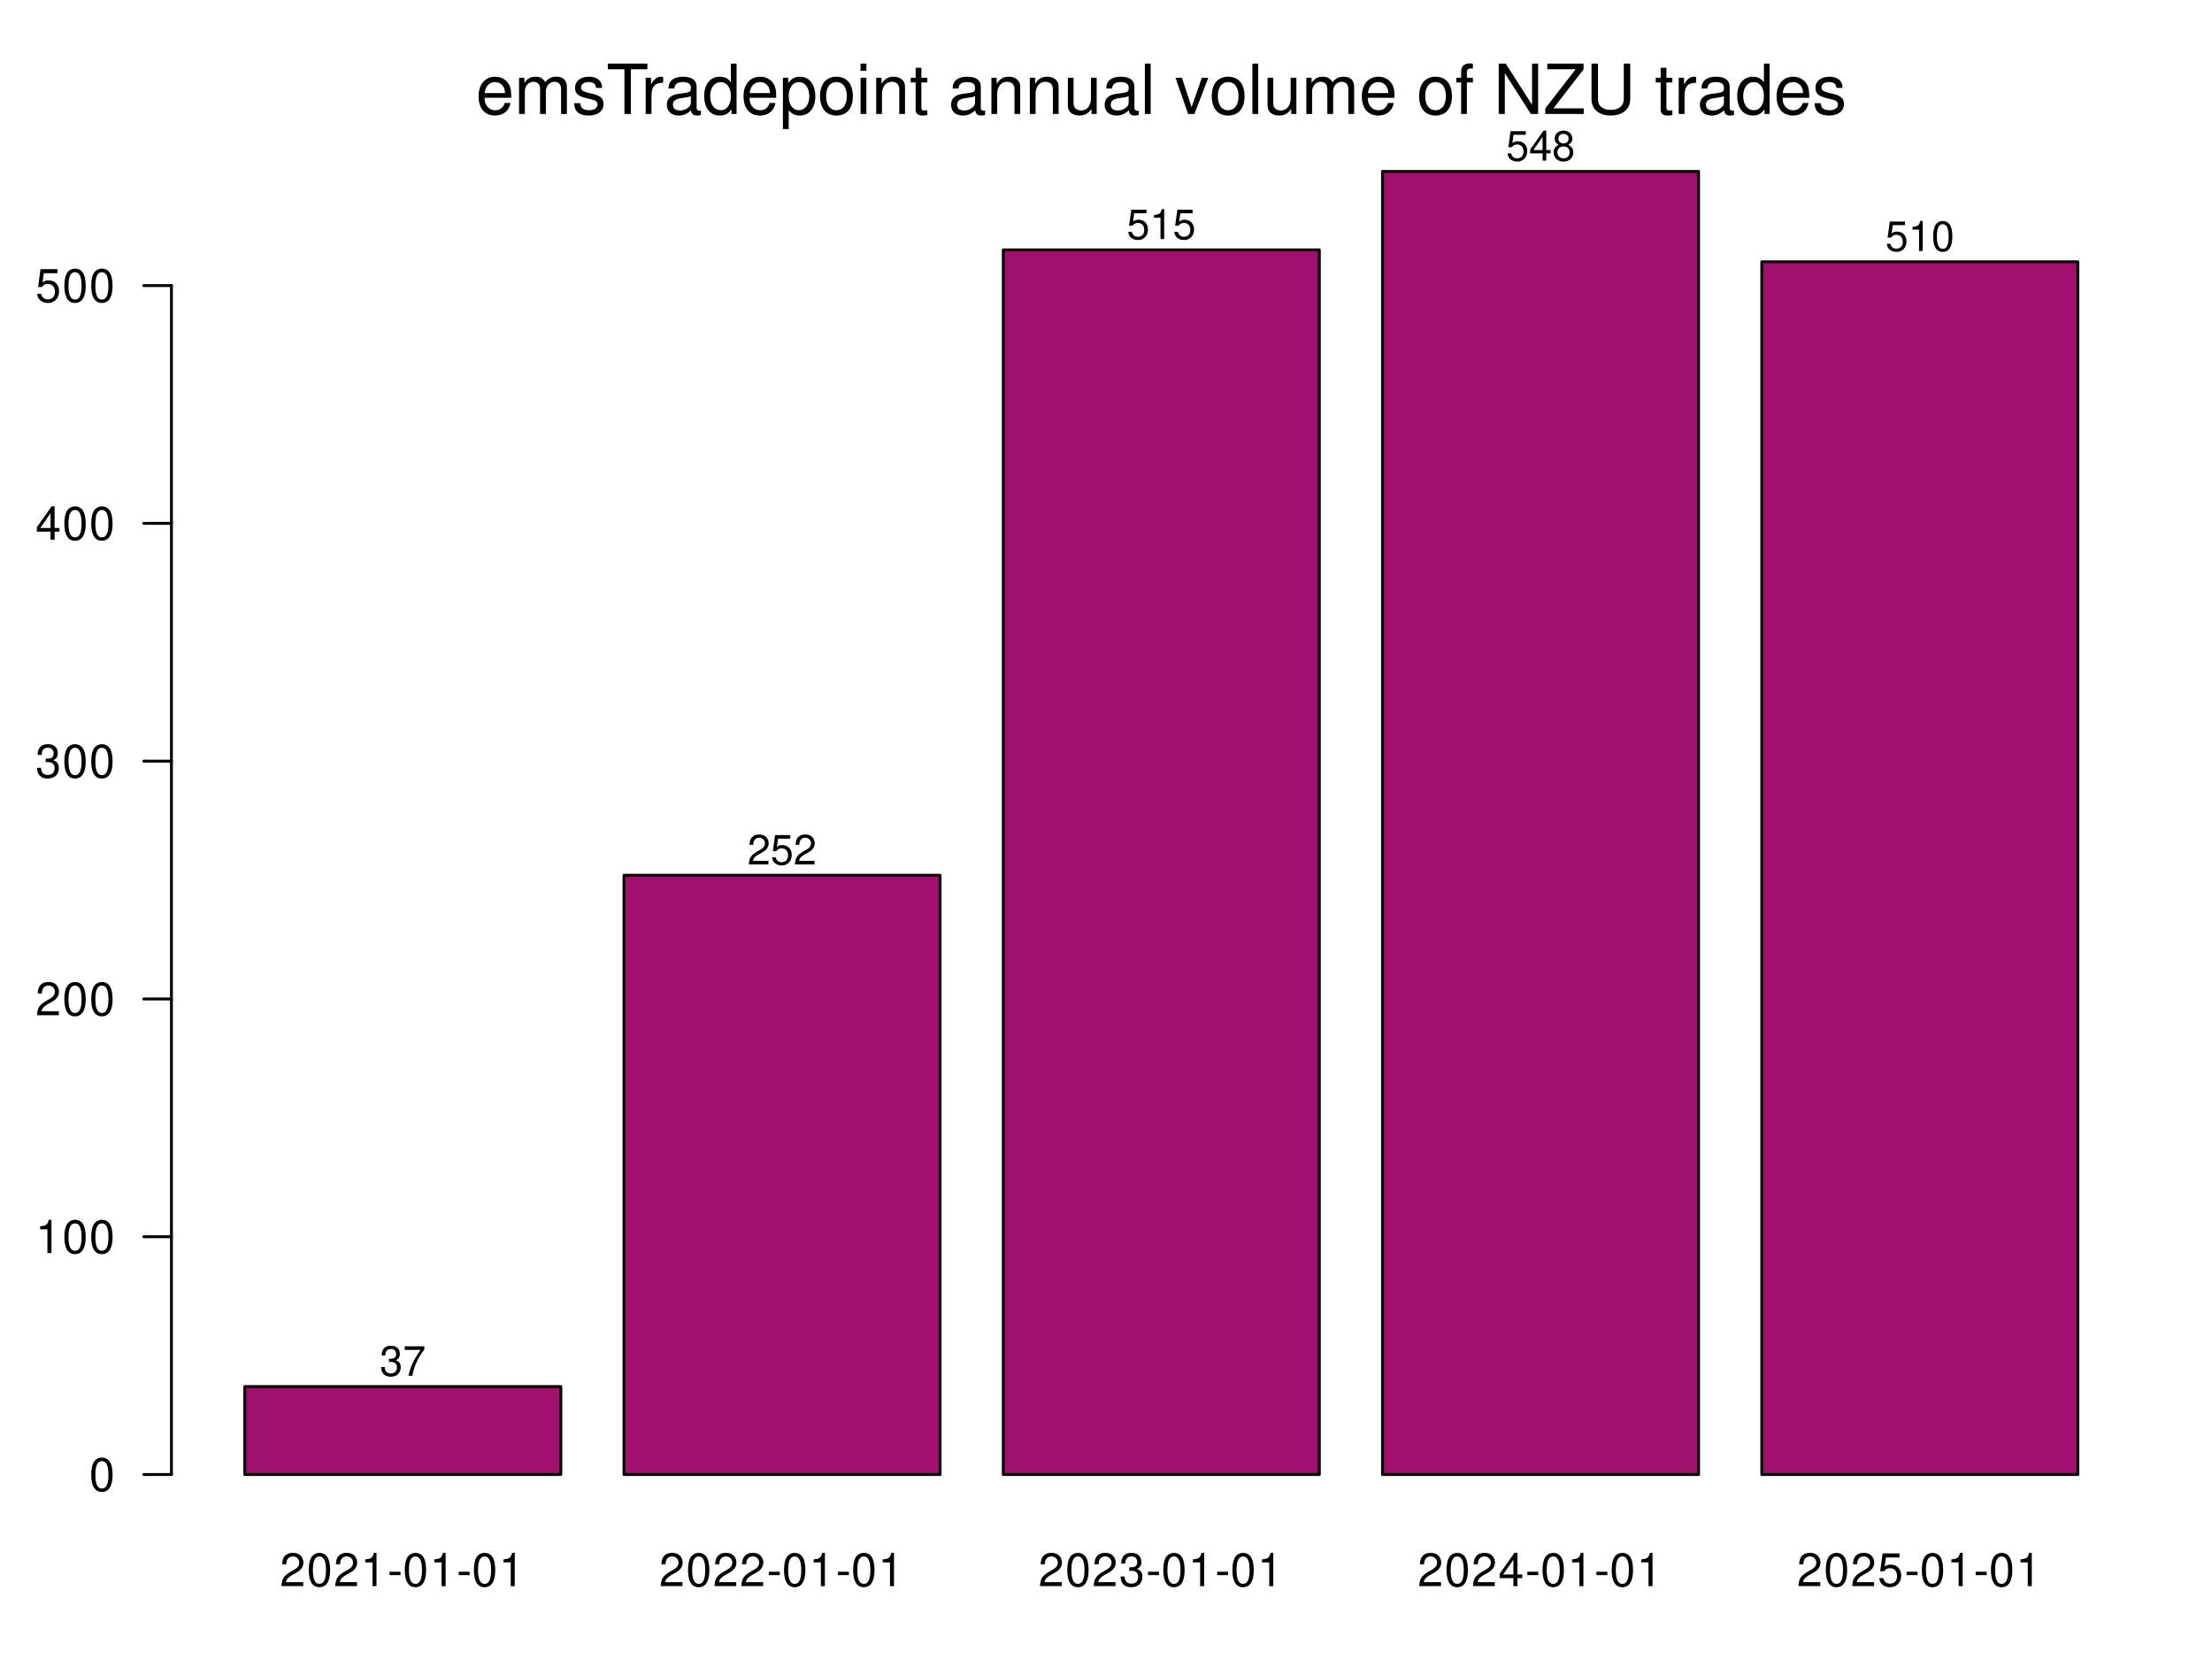
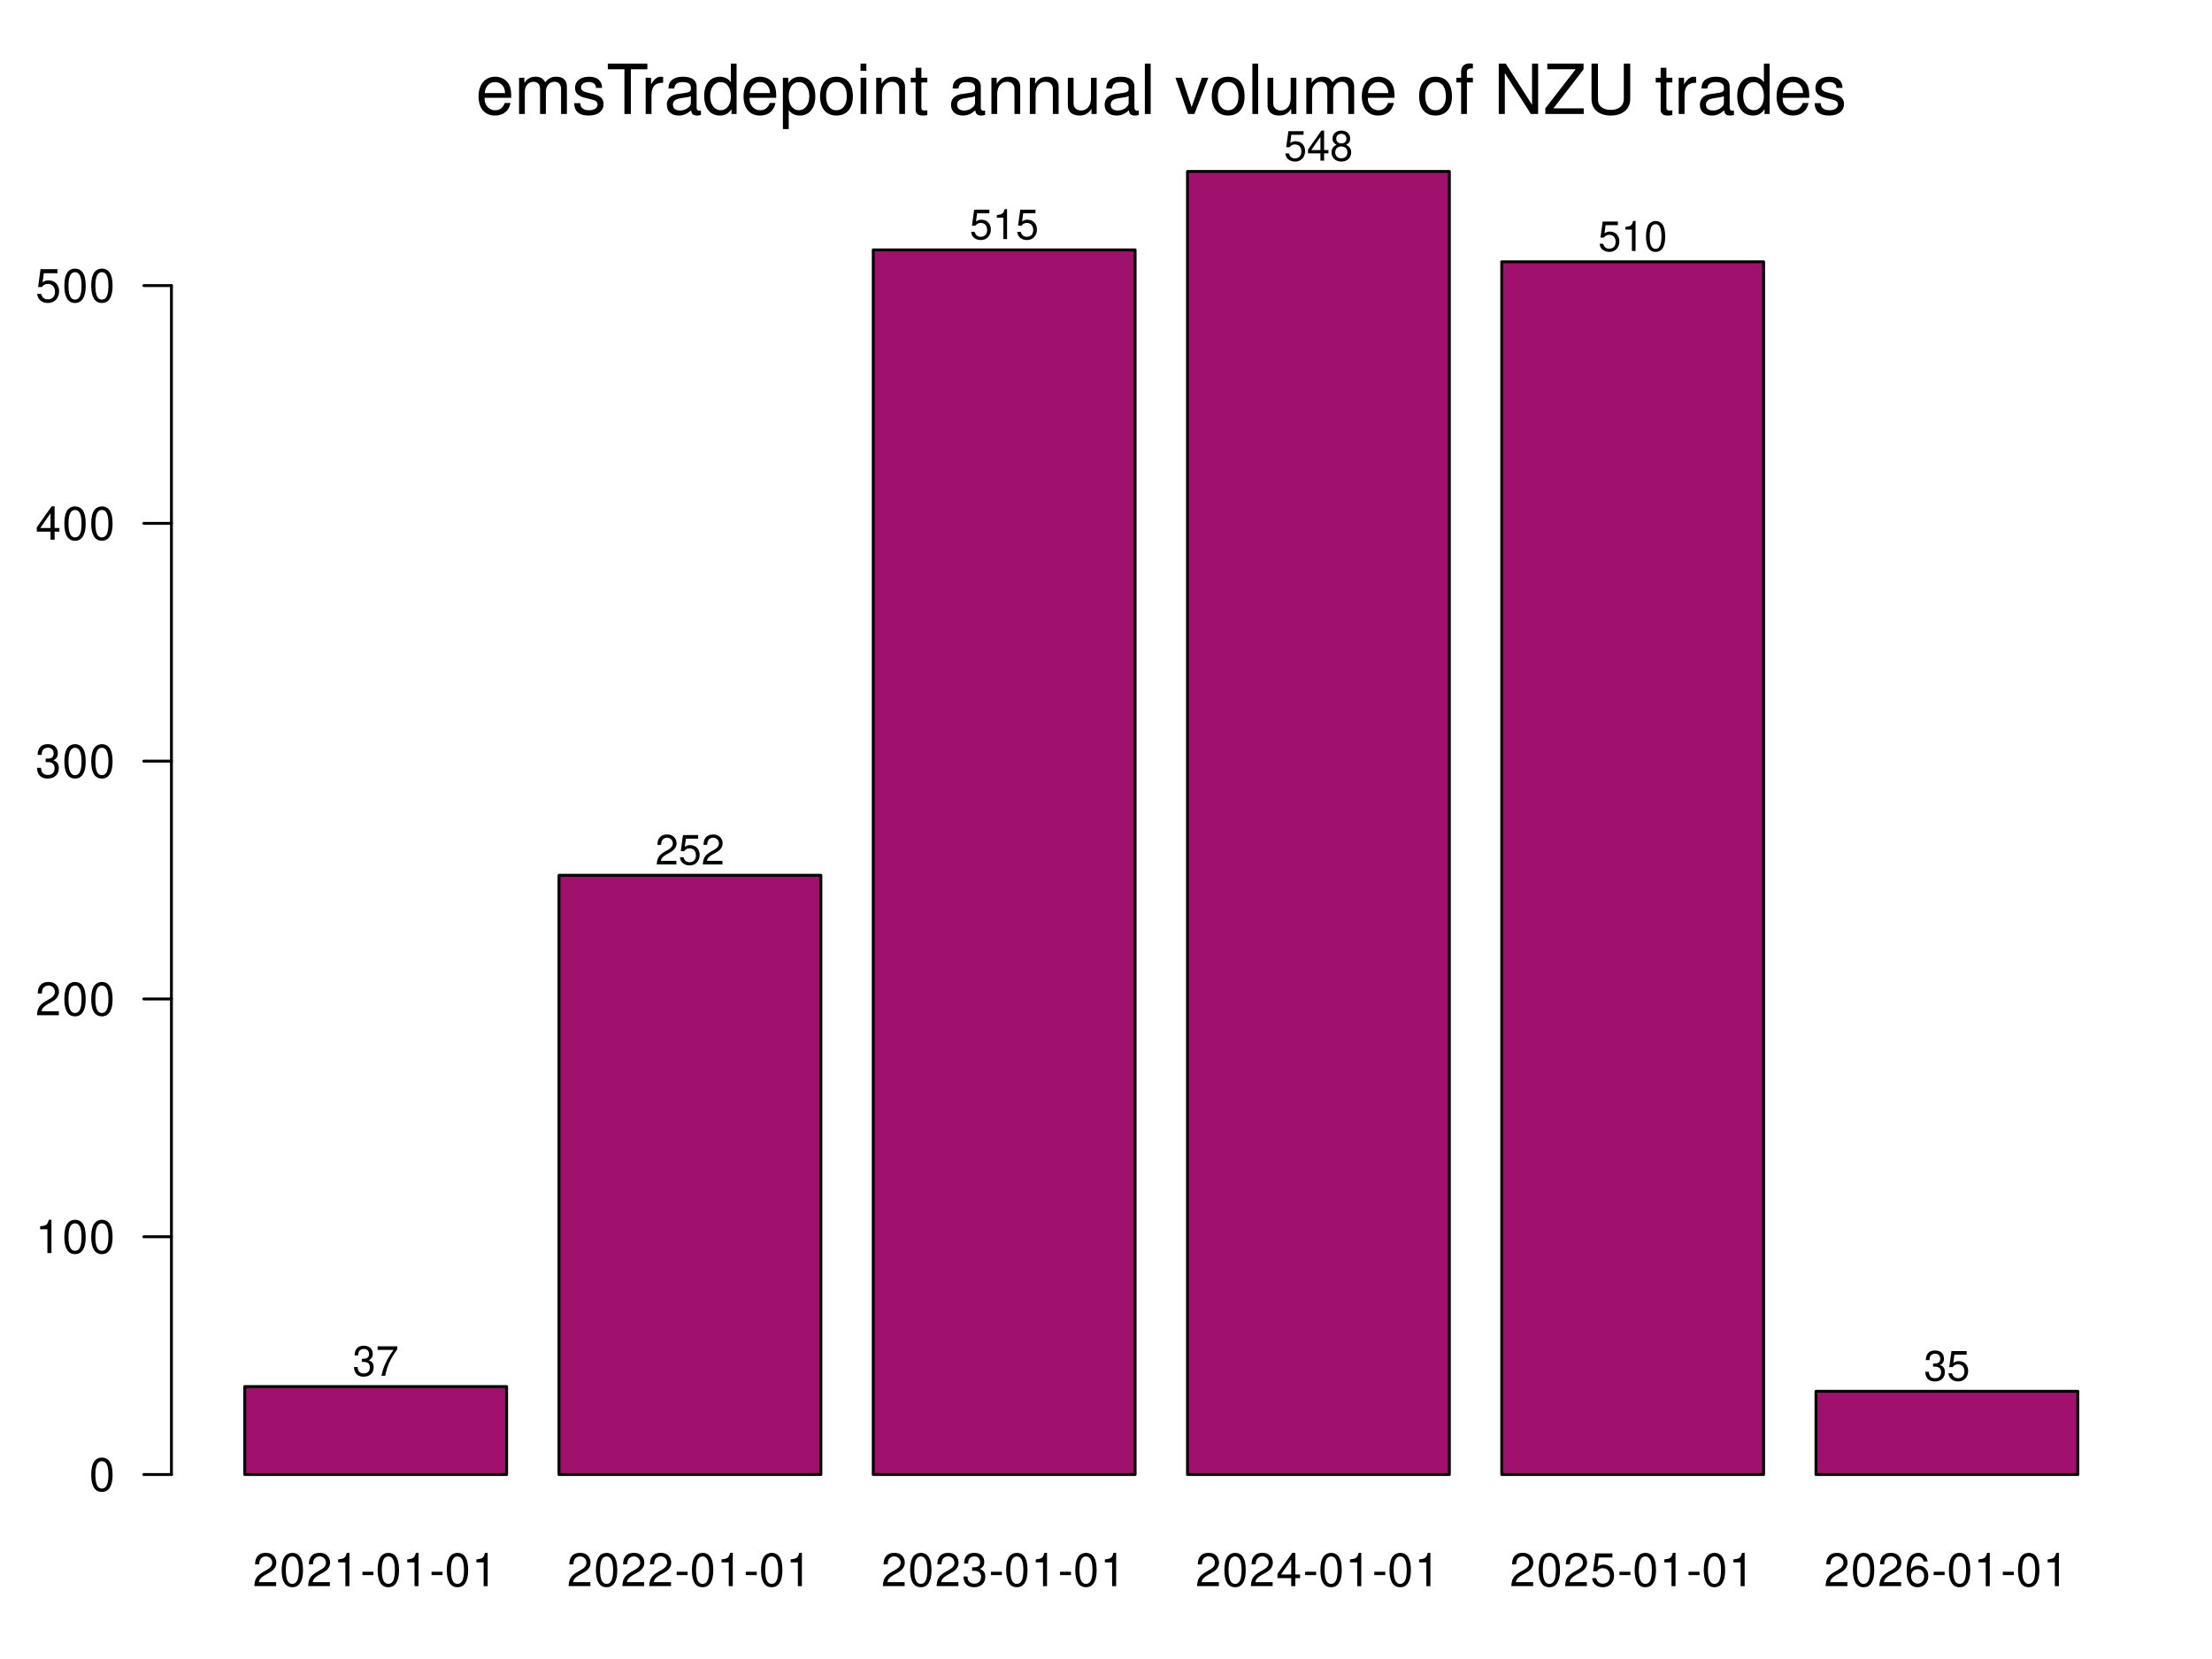
<svg xmlns="http://www.w3.org/2000/svg" xmlns:xlink="http://www.w3.org/1999/xlink" width="576pt" height="432pt" viewBox="0 0 576 432" version="1.1">
  <defs>
    <g>
      <symbol overflow="visible" id="glyph0-0">
        <path style="stroke:none;" d="" />
      </symbol>
      <symbol overflow="visible" id="glyph0-1">
        <path style="stroke:none;" d="M 6.078 -1.047 L 1.594 -1.047 C 1.703 -1.766 2.094 -2.219 3.125 -2.859 L 4.328 -3.531 C 5.516 -4.188 6.125 -5.078 6.125 -6.141 C 6.125 -6.859 5.844 -7.531 5.344 -8 C 4.844 -8.453 4.219 -8.672 3.406 -8.672 C 2.328 -8.672 1.531 -8.297 1.062 -7.547 C 0.75 -7.094 0.625 -6.547 0.594 -5.672 L 1.656 -5.672 C 1.688 -6.266 1.766 -6.609 1.906 -6.906 C 2.188 -7.422 2.734 -7.75 3.375 -7.75 C 4.328 -7.75 5.047 -7.062 5.047 -6.125 C 5.047 -5.422 4.656 -4.828 3.906 -4.391 L 2.797 -3.75 C 1.016 -2.719 0.5 -1.906 0.406 -0.016 L 6.078 -0.016 Z M 6.078 -1.047 " />
      </symbol>
      <symbol overflow="visible" id="glyph0-2">
        <path style="stroke:none;" d="M 3.297 -8.672 C 2.516 -8.672 1.781 -8.312 1.344 -7.734 C 0.797 -6.953 0.516 -5.812 0.516 -4.203 C 0.516 -1.266 1.469 0.281 3.297 0.281 C 5.094 0.281 6.078 -1.266 6.078 -4.125 C 6.078 -5.812 5.812 -6.938 5.25 -7.734 C 4.812 -8.328 4.109 -8.672 3.297 -8.672 Z M 3.297 -7.734 C 4.438 -7.734 5 -6.578 5 -4.219 C 5 -1.75 4.453 -0.594 3.281 -0.594 C 2.156 -0.594 1.594 -1.797 1.594 -4.188 C 1.594 -6.578 2.156 -7.734 3.297 -7.734 Z M 3.297 -7.734 " />
      </symbol>
      <symbol overflow="visible" id="glyph0-3">
        <path style="stroke:none;" d="M 3.109 -6.188 L 3.109 0 L 4.156 0 L 4.156 -8.672 L 3.469 -8.672 C 3.094 -7.344 2.859 -7.156 1.219 -6.953 L 1.219 -6.188 Z M 3.109 -6.188 " />
      </symbol>
      <symbol overflow="visible" id="glyph0-4">
        <path style="stroke:none;" d="M 3.406 -3.75 L 0.547 -3.75 L 0.547 -2.875 L 3.406 -2.875 Z M 3.406 -3.75 " />
      </symbol>
      <symbol overflow="visible" id="glyph0-5">
        <path style="stroke:none;" d="M 2.656 -4 L 3.234 -4 C 4.375 -4 4.984 -3.453 4.984 -2.406 C 4.984 -1.312 4.328 -0.656 3.234 -0.656 C 2.078 -0.656 1.516 -1.25 1.438 -2.516 L 0.391 -2.516 C 0.438 -1.828 0.547 -1.375 0.75 -0.984 C 1.203 -0.141 2.031 0.281 3.188 0.281 C 4.938 0.281 6.078 -0.781 6.078 -2.422 C 6.078 -3.531 5.656 -4.125 4.625 -4.484 C 5.422 -4.812 5.812 -5.406 5.812 -6.281 C 5.812 -7.781 4.844 -8.672 3.234 -8.672 C 1.516 -8.672 0.594 -7.719 0.562 -5.875 L 1.625 -5.875 C 1.625 -6.406 1.688 -6.703 1.812 -6.969 C 2.047 -7.469 2.578 -7.75 3.234 -7.75 C 4.172 -7.75 4.734 -7.188 4.734 -6.25 C 4.734 -5.641 4.531 -5.266 4.062 -5.062 C 3.766 -4.938 3.391 -4.891 2.656 -4.891 Z M 2.656 -4 " />
      </symbol>
      <symbol overflow="visible" id="glyph0-6">
        <path style="stroke:none;" d="M 3.922 -2.094 L 3.922 0 L 4.984 0 L 4.984 -2.094 L 6.234 -2.094 L 6.234 -3.047 L 4.984 -3.047 L 4.984 -8.672 L 4.203 -8.672 L 0.344 -3.219 L 0.344 -2.094 Z M 3.922 -3.047 L 1.266 -3.047 L 3.922 -6.875 Z M 3.922 -3.047 " />
      </symbol>
      <symbol overflow="visible" id="glyph0-7">
        <path style="stroke:none;" d="M 5.719 -8.516 L 1.312 -8.516 L 0.688 -3.875 L 1.656 -3.875 C 2.141 -4.469 2.562 -4.672 3.234 -4.672 C 4.375 -4.672 5.078 -3.891 5.078 -2.625 C 5.078 -1.406 4.375 -0.656 3.219 -0.656 C 2.297 -0.656 1.734 -1.125 1.469 -2.094 L 0.422 -2.094 C 0.562 -1.391 0.688 -1.062 0.938 -0.75 C 1.422 -0.094 2.281 0.281 3.234 0.281 C 4.953 0.281 6.156 -0.969 6.156 -2.766 C 6.156 -4.453 5.047 -5.609 3.406 -5.609 C 2.812 -5.609 2.328 -5.453 1.844 -5.094 L 2.172 -7.469 L 5.719 -7.469 Z M 5.719 -8.516 " />
      </symbol>
+       <symbol overflow="visible" id="glyph0-8">
+         <path style="stroke:none;" d="M 5.969 -6.422 C 5.766 -7.844 4.859 -8.672 3.562 -8.672 C 2.625 -8.672 1.781 -8.219 1.281 -7.438 C 0.75 -6.594 0.516 -5.531 0.516 -3.953 C 0.516 -2.5 0.719 -1.578 1.234 -0.797 C 1.688 -0.094 2.438 0.281 3.375 0.281 C 4.984 0.281 6.156 -0.938 6.156 -2.625 C 6.156 -4.219 5.078 -5.359 3.547 -5.359 C 2.719 -5.359 2.047 -5.047 1.594 -4.406 C 1.609 -6.547 2.281 -7.734 3.484 -7.734 C 4.234 -7.734 4.75 -7.266 4.922 -6.422 Z M 3.422 -4.422 C 4.438 -4.422 5.078 -3.703 5.078 -2.547 C 5.078 -1.453 4.359 -0.656 3.391 -0.656 C 2.406 -0.656 1.656 -1.484 1.656 -2.594 C 1.656 -3.672 2.375 -4.422 3.422 -4.422 Z M 3.422 -4.422 " />
+       </symbol>
      <symbol overflow="visible" id="glyph1-0">
        <path style="stroke:none;" d="" />
      </symbol>
      <symbol overflow="visible" id="glyph1-1">
        <path style="stroke:none;" d="M 2.391 -3.594 L 2.906 -3.594 C 3.938 -3.594 4.484 -3.109 4.484 -2.172 C 4.484 -1.188 3.891 -0.594 2.922 -0.594 C 1.875 -0.594 1.359 -1.125 1.297 -2.266 L 0.344 -2.266 C 0.391 -1.641 0.5 -1.234 0.688 -0.891 C 1.078 -0.125 1.828 0.25 2.875 0.25 C 4.453 0.25 5.469 -0.703 5.469 -2.188 C 5.469 -3.172 5.078 -3.719 4.172 -4.031 C 4.875 -4.328 5.234 -4.875 5.234 -5.656 C 5.234 -7 4.359 -7.812 2.906 -7.812 C 1.359 -7.812 0.547 -6.938 0.5 -5.297 L 1.453 -5.297 C 1.469 -5.766 1.516 -6.031 1.625 -6.266 C 1.844 -6.719 2.328 -6.969 2.922 -6.969 C 3.75 -6.969 4.266 -6.469 4.266 -5.625 C 4.266 -5.078 4.078 -4.734 3.656 -4.562 C 3.391 -4.453 3.047 -4.406 2.391 -4.391 Z M 2.391 -3.594 " />
      </symbol>
      <symbol overflow="visible" id="glyph1-2">
        <path style="stroke:none;" d="M 5.609 -7.656 L 0.5 -7.656 L 0.5 -6.719 L 4.625 -6.719 C 2.812 -4.109 2.062 -2.516 1.484 0 L 2.5 0 C 2.922 -2.453 3.891 -4.562 5.609 -6.859 Z M 5.609 -7.656 " />
      </symbol>
      <symbol overflow="visible" id="glyph1-3">
        <path style="stroke:none;" d="M 5.469 -0.938 L 1.438 -0.938 C 1.531 -1.594 1.875 -2 2.812 -2.562 L 3.891 -3.172 C 4.969 -3.766 5.516 -4.562 5.516 -5.531 C 5.516 -6.172 5.266 -6.781 4.797 -7.203 C 4.344 -7.609 3.797 -7.812 3.062 -7.812 C 2.094 -7.812 1.375 -7.453 0.953 -6.797 C 0.688 -6.375 0.562 -5.891 0.547 -5.109 L 1.484 -5.109 C 1.516 -5.641 1.594 -5.953 1.719 -6.203 C 1.969 -6.688 2.469 -6.969 3.031 -6.969 C 3.891 -6.969 4.547 -6.344 4.547 -5.5 C 4.547 -4.875 4.188 -4.344 3.516 -3.953 L 2.516 -3.375 C 0.922 -2.453 0.453 -1.719 0.359 -0.016 L 5.469 -0.016 Z M 5.469 -0.938 " />
      </symbol>
      <symbol overflow="visible" id="glyph1-4">
        <path style="stroke:none;" d="M 5.141 -7.656 L 1.188 -7.656 L 0.609 -3.484 L 1.484 -3.484 C 1.938 -4.016 2.297 -4.203 2.906 -4.203 C 3.938 -4.203 4.562 -3.5 4.562 -2.359 C 4.562 -1.266 3.938 -0.594 2.891 -0.594 C 2.062 -0.594 1.562 -1.016 1.328 -1.875 L 0.375 -1.875 C 0.5 -1.25 0.609 -0.953 0.844 -0.672 C 1.281 -0.094 2.047 0.25 2.922 0.25 C 4.453 0.25 5.531 -0.875 5.531 -2.5 C 5.531 -4 4.531 -5.047 3.062 -5.047 C 2.531 -5.047 2.094 -4.906 1.656 -4.578 L 1.953 -6.719 L 5.141 -6.719 Z M 5.141 -7.656 " />
      </symbol>
      <symbol overflow="visible" id="glyph1-5">
        <path style="stroke:none;" d="M 2.797 -5.562 L 2.797 0 L 3.75 0 L 3.75 -7.812 L 3.125 -7.812 C 2.781 -6.609 2.562 -6.453 1.094 -6.25 L 1.094 -5.562 Z M 2.797 -5.562 " />
      </symbol>
      <symbol overflow="visible" id="glyph1-6">
        <path style="stroke:none;" d="M 3.531 -1.891 L 3.531 0 L 4.484 0 L 4.484 -1.891 L 5.609 -1.891 L 5.609 -2.75 L 4.484 -2.75 L 4.484 -7.812 L 3.781 -7.812 L 0.297 -2.891 L 0.297 -1.891 Z M 3.531 -2.75 L 1.141 -2.75 L 3.531 -6.188 Z M 3.531 -2.75 " />
      </symbol>
      <symbol overflow="visible" id="glyph1-7">
        <path style="stroke:none;" d="M 4.219 -4.109 C 5.016 -4.594 5.266 -4.984 5.266 -5.719 C 5.266 -6.953 4.328 -7.812 2.969 -7.812 C 1.625 -7.812 0.672 -6.953 0.672 -5.734 C 0.672 -4.984 0.922 -4.609 1.703 -4.109 C 0.828 -3.672 0.406 -3.031 0.406 -2.172 C 0.406 -0.75 1.453 0.25 2.969 0.25 C 4.484 0.25 5.531 -0.75 5.531 -2.172 C 5.531 -3.031 5.109 -3.672 4.219 -4.109 Z M 2.969 -6.969 C 3.781 -6.969 4.297 -6.484 4.297 -5.703 C 4.297 -4.969 3.766 -4.484 2.969 -4.484 C 2.156 -4.484 1.641 -4.969 1.641 -5.719 C 1.641 -6.484 2.156 -6.969 2.969 -6.969 Z M 2.969 -3.688 C 3.922 -3.688 4.562 -3.062 4.562 -2.156 C 4.562 -1.203 3.938 -0.594 2.953 -0.594 C 2.016 -0.594 1.375 -1.234 1.375 -2.141 C 1.375 -3.062 2.016 -3.688 2.969 -3.688 Z M 2.969 -3.688 " />
      </symbol>
      <symbol overflow="visible" id="glyph1-8">
        <path style="stroke:none;" d="M 2.969 -7.812 C 2.25 -7.812 1.609 -7.484 1.203 -6.953 C 0.719 -6.266 0.469 -5.219 0.469 -3.781 C 0.469 -1.141 1.328 0.25 2.969 0.25 C 4.594 0.25 5.469 -1.141 5.469 -3.719 C 5.469 -5.219 5.234 -6.234 4.734 -6.953 C 4.328 -7.5 3.688 -7.812 2.969 -7.812 Z M 2.969 -6.969 C 4 -6.969 4.5 -5.922 4.5 -3.797 C 4.5 -1.578 4 -0.547 2.953 -0.547 C 1.938 -0.547 1.438 -1.625 1.438 -3.766 C 1.438 -5.922 1.938 -6.969 2.969 -6.969 Z M 2.969 -6.969 " />
      </symbol>
      <symbol overflow="visible" id="glyph2-0">
        <path style="stroke:none;" d="" />
      </symbol>
      <symbol overflow="visible" id="glyph2-1">
        <path style="stroke:none;" d="M 9.234 -4.219 C 9.234 -5.656 9.125 -6.516 8.859 -7.219 C 8.25 -8.766 6.797 -9.703 5.047 -9.703 C 2.406 -9.703 0.719 -7.703 0.719 -4.594 C 0.719 -1.469 2.344 0.406 5 0.406 C 7.156 0.406 8.656 -0.812 9.031 -2.859 L 7.531 -2.859 C 7.109 -1.625 6.266 -0.969 5.062 -0.969 C 4.109 -0.969 3.297 -1.406 2.797 -2.203 C 2.438 -2.734 2.297 -3.281 2.281 -4.219 Z M 2.328 -5.438 C 2.453 -7.188 3.516 -8.312 5.016 -8.312 C 6.547 -8.312 7.609 -7.125 7.609 -5.438 Z M 2.328 -5.438 " />
      </symbol>
      <symbol overflow="visible" id="glyph2-2">
        <path style="stroke:none;" d="M 1.266 -9.438 L 1.266 0 L 2.766 0 L 2.766 -5.922 C 2.766 -7.297 3.766 -8.391 4.984 -8.391 C 6.109 -8.391 6.734 -7.703 6.734 -6.5 L 6.734 0 L 8.25 0 L 8.25 -5.922 C 8.25 -7.297 9.234 -8.391 10.453 -8.391 C 11.562 -8.391 12.203 -7.688 12.203 -6.5 L 12.203 0 L 13.719 0 L 13.719 -7.078 C 13.719 -8.766 12.75 -9.703 10.984 -9.703 C 9.719 -9.703 8.969 -9.328 8.078 -8.266 C 7.531 -9.266 6.766 -9.703 5.547 -9.703 C 4.281 -9.703 3.438 -9.234 2.641 -8.094 L 2.641 -9.438 Z M 1.266 -9.438 " />
      </symbol>
      <symbol overflow="visible" id="glyph2-3">
        <path style="stroke:none;" d="M 7.891 -6.797 C 7.859 -8.656 6.641 -9.703 4.469 -9.703 C 2.266 -9.703 0.844 -8.562 0.844 -6.828 C 0.844 -5.344 1.609 -4.641 3.828 -4.109 L 5.234 -3.766 C 6.281 -3.516 6.703 -3.125 6.703 -2.469 C 6.703 -1.562 5.812 -0.969 4.5 -0.969 C 3.688 -0.969 3 -1.203 2.625 -1.609 C 2.391 -1.875 2.281 -2.141 2.203 -2.812 L 0.609 -2.812 C 0.688 -0.625 1.906 0.406 4.375 0.406 C 6.75 0.406 8.266 -0.75 8.266 -2.578 C 8.266 -3.984 7.469 -4.75 5.594 -5.203 L 4.156 -5.547 C 2.938 -5.828 2.406 -6.234 2.406 -6.891 C 2.406 -7.781 3.188 -8.312 4.406 -8.312 C 5.609 -8.312 6.266 -7.797 6.297 -6.797 Z M 7.891 -6.797 " />
      </symbol>
      <symbol overflow="visible" id="glyph2-4">
        <path style="stroke:none;" d="M 6.375 -11.641 L 10.672 -11.641 L 10.672 -13.125 L 0.375 -13.125 L 0.375 -11.641 L 4.703 -11.641 L 4.703 0 L 6.375 0 Z M 6.375 -11.641 " />
      </symbol>
      <symbol overflow="visible" id="glyph2-5">
        <path style="stroke:none;" d="M 1.234 -9.438 L 1.234 0 L 2.75 0 L 2.75 -4.891 C 2.766 -7.156 3.703 -8.172 5.781 -8.125 L 5.781 -9.641 C 5.531 -9.688 5.375 -9.703 5.203 -9.703 C 4.234 -9.703 3.484 -9.125 2.625 -7.719 L 2.625 -9.438 Z M 1.234 -9.438 " />
      </symbol>
      <symbol overflow="visible" id="glyph2-6">
        <path style="stroke:none;" d="M 9.625 -0.875 C 9.469 -0.844 9.391 -0.844 9.312 -0.844 C 8.781 -0.844 8.5 -1.109 8.5 -1.578 L 8.5 -7.125 C 8.5 -8.797 7.266 -9.703 4.953 -9.703 C 3.562 -9.703 2.469 -9.312 1.812 -8.609 C 1.391 -8.125 1.203 -7.578 1.172 -6.641 L 2.688 -6.641 C 2.812 -7.797 3.484 -8.312 4.891 -8.312 C 6.266 -8.312 7 -7.812 7 -6.906 L 7 -6.516 C 6.984 -5.875 6.656 -5.641 5.438 -5.469 C 3.312 -5.203 2.984 -5.125 2.406 -4.891 C 1.312 -4.422 0.75 -3.594 0.75 -2.375 C 0.75 -0.672 1.938 0.406 3.859 0.406 C 5.047 0.406 6 0 7.062 -0.969 C 7.156 0 7.625 0.406 8.609 0.406 C 8.922 0.406 9.125 0.375 9.625 0.25 Z M 7 -2.969 C 7 -2.469 6.859 -2.156 6.406 -1.75 C 5.797 -1.188 5.062 -0.906 4.172 -0.906 C 3 -0.906 2.328 -1.453 2.328 -2.406 C 2.328 -3.406 2.969 -3.906 4.594 -4.141 C 6.188 -4.359 6.5 -4.422 7 -4.656 Z M 7 -2.969 " />
      </symbol>
      <symbol overflow="visible" id="glyph2-7">
        <path style="stroke:none;" d="M 8.906 -13.125 L 7.422 -13.125 L 7.422 -8.25 C 6.781 -9.203 5.781 -9.703 4.516 -9.703 C 2.062 -9.703 0.469 -7.734 0.469 -4.734 C 0.469 -1.547 2.016 0.406 4.578 0.406 C 5.875 0.406 6.766 -0.078 7.578 -1.234 L 7.578 0 L 8.906 0 Z M 4.766 -8.297 C 6.391 -8.297 7.422 -6.875 7.422 -4.609 C 7.422 -2.438 6.375 -0.984 4.781 -0.984 C 3.125 -0.984 2.031 -2.453 2.031 -4.641 C 2.031 -6.844 3.125 -8.297 4.766 -8.297 Z M 4.766 -8.297 " />
      </symbol>
      <symbol overflow="visible" id="glyph2-8">
        <path style="stroke:none;" d="M 0.969 3.922 L 2.484 3.922 L 2.484 -0.984 C 3.281 -0.016 4.156 0.406 5.375 0.406 C 7.828 0.406 9.406 -1.547 9.406 -4.547 C 9.406 -7.719 7.859 -9.703 5.359 -9.703 C 4.094 -9.703 3.062 -9.125 2.359 -8.016 L 2.359 -9.438 L 0.969 -9.438 Z M 5.109 -8.297 C 6.766 -8.297 7.844 -6.844 7.844 -4.594 C 7.844 -2.453 6.75 -0.984 5.109 -0.984 C 3.516 -0.984 2.484 -2.438 2.484 -4.641 C 2.484 -6.859 3.516 -8.297 5.109 -8.297 Z M 5.109 -8.297 " />
      </symbol>
      <symbol overflow="visible" id="glyph2-9">
        <path style="stroke:none;" d="M 4.891 -9.703 C 2.234 -9.703 0.641 -7.812 0.641 -4.641 C 0.641 -1.453 2.234 0.406 4.906 0.406 C 7.578 0.406 9.188 -1.469 9.188 -4.578 C 9.188 -7.844 7.625 -9.703 4.891 -9.703 Z M 4.906 -8.312 C 6.609 -8.312 7.609 -6.938 7.609 -4.594 C 7.609 -2.359 6.562 -0.969 4.906 -0.969 C 3.234 -0.969 2.219 -2.359 2.219 -4.641 C 2.219 -6.938 3.234 -8.312 4.906 -8.312 Z M 4.906 -8.312 " />
      </symbol>
      <symbol overflow="visible" id="glyph2-10">
        <path style="stroke:none;" d="M 2.703 -9.438 L 1.203 -9.438 L 1.203 0 L 2.703 0 Z M 2.703 -13.125 L 1.188 -13.125 L 1.188 -11.234 L 2.703 -11.234 Z M 2.703 -13.125 " />
      </symbol>
      <symbol overflow="visible" id="glyph2-11">
        <path style="stroke:none;" d="M 1.266 -9.438 L 1.266 0 L 2.766 0 L 2.766 -5.203 C 2.766 -7.125 3.781 -8.391 5.328 -8.391 C 6.516 -8.391 7.266 -7.672 7.266 -6.531 L 7.266 0 L 8.766 0 L 8.766 -7.125 C 8.766 -8.688 7.594 -9.703 5.781 -9.703 C 4.375 -9.703 3.469 -9.156 2.641 -7.844 L 2.641 -9.438 Z M 1.266 -9.438 " />
      </symbol>
      <symbol overflow="visible" id="glyph2-12">
        <path style="stroke:none;" d="M 4.578 -9.438 L 3.031 -9.438 L 3.031 -12.031 L 1.531 -12.031 L 1.531 -9.438 L 0.25 -9.438 L 0.25 -8.203 L 1.531 -8.203 L 1.531 -1.078 C 1.531 -0.109 2.172 0.406 3.344 0.406 C 3.75 0.406 4.062 0.375 4.578 0.281 L 4.578 -0.969 C 4.359 -0.922 4.156 -0.906 3.859 -0.906 C 3.203 -0.906 3.031 -1.078 3.031 -1.75 L 3.031 -8.203 L 4.578 -8.203 Z M 4.578 -9.438 " />
      </symbol>
      <symbol overflow="visible" id="glyph2-13">
        <path style="stroke:none;" d="" />
      </symbol>
      <symbol overflow="visible" id="glyph2-14">
        <path style="stroke:none;" d="M 8.672 0 L 8.672 -9.438 L 7.188 -9.438 L 7.188 -4.094 C 7.188 -2.156 6.172 -0.906 4.609 -0.906 C 3.422 -0.906 2.656 -1.625 2.656 -2.75 L 2.656 -9.438 L 1.172 -9.438 L 1.172 -2.156 C 1.172 -0.594 2.344 0.406 4.172 0.406 C 5.562 0.406 6.438 -0.078 7.328 -1.312 L 7.328 0 Z M 8.672 0 " />
      </symbol>
      <symbol overflow="visible" id="glyph2-15">
        <path style="stroke:none;" d="M 2.734 -13.125 L 1.219 -13.125 L 1.219 0 L 2.734 0 Z M 2.734 -13.125 " />
      </symbol>
      <symbol overflow="visible" id="glyph2-16">
        <path style="stroke:none;" d="M 5.125 0 L 8.75 -9.438 L 7.062 -9.438 L 4.391 -1.781 L 1.875 -9.438 L 0.188 -9.438 L 3.484 0 Z M 5.125 0 " />
      </symbol>
      <symbol overflow="visible" id="glyph2-17">
        <path style="stroke:none;" d="M 4.641 -9.438 L 3.078 -9.438 L 3.078 -10.906 C 3.078 -11.531 3.422 -11.859 4.125 -11.859 C 4.25 -11.859 4.297 -11.859 4.641 -11.844 L 4.641 -13.078 C 4.297 -13.156 4.109 -13.172 3.797 -13.172 C 2.406 -13.172 1.578 -12.391 1.578 -11.031 L 1.578 -9.438 L 0.328 -9.438 L 0.328 -8.203 L 1.578 -8.203 L 1.578 0 L 3.078 0 L 3.078 -8.203 L 4.641 -8.203 Z M 4.641 -9.438 " />
      </symbol>
      <symbol overflow="visible" id="glyph2-18">
        <path style="stroke:none;" d="M 11.625 -13.125 L 10.047 -13.125 L 10.047 -2.391 L 3.188 -13.125 L 1.375 -13.125 L 1.375 0 L 2.953 0 L 2.953 -10.641 L 9.734 0 L 11.625 0 Z M 11.625 -13.125 " />
      </symbol>
      <symbol overflow="visible" id="glyph2-19">
        <path style="stroke:none;" d="M 10.453 -13.125 L 1.016 -13.125 L 1.016 -11.641 L 8.391 -11.641 L 0.5 -1.469 L 0.5 0 L 10.5 0 L 10.5 -1.469 L 2.609 -1.469 L 10.453 -11.609 Z M 10.453 -13.125 " />
      </symbol>
      <symbol overflow="visible" id="glyph2-20">
        <path style="stroke:none;" d="M 9.938 -13.125 L 9.938 -3.906 C 9.938 -2.141 8.656 -1.062 6.547 -1.062 C 5.578 -1.062 4.781 -1.297 4.156 -1.75 C 3.516 -2.25 3.203 -2.922 3.203 -3.906 L 3.203 -13.125 L 1.531 -13.125 L 1.531 -3.906 C 1.531 -1.234 3.438 0.406 6.547 0.406 C 9.625 0.406 11.609 -1.281 11.609 -3.906 L 11.609 -13.125 Z M 9.938 -13.125 " />
      </symbol>
    </g>
  </defs>
-   <g id="surface11">
+   <g id="surface6">
    <rect x="0" y="0" width="576" height="432" style="fill:rgb(100%,100%,100%);fill-opacity:1;stroke:none;" />
-     <path style="fill-rule:nonzero;fill:rgb(62.353%,6.667%,42.745%);fill-opacity:1;stroke-width:0.75;stroke-linecap:round;stroke-linejoin:round;stroke:rgb(0%,0%,0%);stroke-opacity:1;stroke-miterlimit:10;" d="M 63.734 383.965 L 146.035 383.965 L 146.035 361.055 L 63.734 361.055 Z M 63.734 383.965 " />
-     <path style="fill-rule:nonzero;fill:rgb(62.353%,6.667%,42.745%);fill-opacity:1;stroke-width:0.75;stroke-linecap:round;stroke-linejoin:round;stroke:rgb(0%,0%,0%);stroke-opacity:1;stroke-miterlimit:10;" d="M 162.492 383.965 L 244.793 383.965 L 244.793 227.926 L 162.492 227.926 Z M 162.492 383.965 " />
-     <path style="fill-rule:nonzero;fill:rgb(62.353%,6.667%,42.745%);fill-opacity:1;stroke-width:0.75;stroke-linecap:round;stroke-linejoin:round;stroke:rgb(0%,0%,0%);stroke-opacity:1;stroke-miterlimit:10;" d="M 261.25 383.965 L 343.551 383.965 L 343.551 65.07 L 261.25 65.07 Z M 261.25 383.965 " />
-     <path style="fill-rule:nonzero;fill:rgb(62.353%,6.667%,42.745%);fill-opacity:1;stroke-width:0.75;stroke-linecap:round;stroke-linejoin:round;stroke:rgb(0%,0%,0%);stroke-opacity:1;stroke-miterlimit:10;" d="M 360.008 383.965 L 442.309 383.965 L 442.309 44.637 L 360.008 44.637 Z M 360.008 383.965 " />
-     <path style="fill-rule:nonzero;fill:rgb(62.353%,6.667%,42.745%);fill-opacity:1;stroke-width:0.75;stroke-linecap:round;stroke-linejoin:round;stroke:rgb(0%,0%,0%);stroke-opacity:1;stroke-miterlimit:10;" d="M 458.77 383.965 L 541.07 383.965 L 541.07 68.168 L 458.77 68.168 Z M 458.77 383.965 " />
-     <g style="fill:rgb(0%,0%,0%);fill-opacity:1;">
-       <use xlink:href="#glyph0-1" x="72.883" y="413.029" />
-       <use xlink:href="#glyph0-2" x="79.883" y="413.029" />
-       <use xlink:href="#glyph0-1" x="86.883" y="413.029" />
-       <use xlink:href="#glyph0-3" x="93.883" y="413.029" />
-       <use xlink:href="#glyph0-4" x="100.883" y="413.029" />
-       <use xlink:href="#glyph0-2" x="104.883" y="413.029" />
-       <use xlink:href="#glyph0-3" x="111.883" y="413.029" />
-       <use xlink:href="#glyph0-4" x="118.883" y="413.029" />
-       <use xlink:href="#glyph0-2" x="122.883" y="413.029" />
-       <use xlink:href="#glyph0-3" x="129.883" y="413.029" />
-     </g>
-     <g style="fill:rgb(0%,0%,0%);fill-opacity:1;">
-       <use xlink:href="#glyph0-1" x="171.641" y="413.029" />
-       <use xlink:href="#glyph0-2" x="178.641" y="413.029" />
-       <use xlink:href="#glyph0-1" x="185.641" y="413.029" />
-       <use xlink:href="#glyph0-1" x="192.641" y="413.029" />
-       <use xlink:href="#glyph0-4" x="199.641" y="413.029" />
-       <use xlink:href="#glyph0-2" x="203.641" y="413.029" />
-       <use xlink:href="#glyph0-3" x="210.641" y="413.029" />
-       <use xlink:href="#glyph0-4" x="217.641" y="413.029" />
-       <use xlink:href="#glyph0-2" x="221.641" y="413.029" />
-       <use xlink:href="#glyph0-3" x="228.641" y="413.029" />
-     </g>
-     <g style="fill:rgb(0%,0%,0%);fill-opacity:1;">
-       <use xlink:href="#glyph0-1" x="270.398" y="413.029" />
-       <use xlink:href="#glyph0-2" x="277.398" y="413.029" />
-       <use xlink:href="#glyph0-1" x="284.398" y="413.029" />
-       <use xlink:href="#glyph0-5" x="291.398" y="413.029" />
-       <use xlink:href="#glyph0-4" x="298.398" y="413.029" />
-       <use xlink:href="#glyph0-2" x="302.398" y="413.029" />
-       <use xlink:href="#glyph0-3" x="309.398" y="413.029" />
-       <use xlink:href="#glyph0-4" x="316.398" y="413.029" />
-       <use xlink:href="#glyph0-2" x="320.398" y="413.029" />
-       <use xlink:href="#glyph0-3" x="327.398" y="413.029" />
-     </g>
-     <g style="fill:rgb(0%,0%,0%);fill-opacity:1;">
-       <use xlink:href="#glyph0-1" x="369.16" y="413.029" />
-       <use xlink:href="#glyph0-2" x="376.16" y="413.029" />
-       <use xlink:href="#glyph0-1" x="383.16" y="413.029" />
-       <use xlink:href="#glyph0-6" x="390.16" y="413.029" />
-       <use xlink:href="#glyph0-4" x="397.16" y="413.029" />
-       <use xlink:href="#glyph0-2" x="401.16" y="413.029" />
-       <use xlink:href="#glyph0-3" x="408.16" y="413.029" />
-       <use xlink:href="#glyph0-4" x="415.16" y="413.029" />
-       <use xlink:href="#glyph0-2" x="419.16" y="413.029" />
-       <use xlink:href="#glyph0-3" x="426.16" y="413.029" />
-     </g>
-     <g style="fill:rgb(0%,0%,0%);fill-opacity:1;">
-       <use xlink:href="#glyph0-1" x="467.918" y="413.029" />
-       <use xlink:href="#glyph0-2" x="474.918" y="413.029" />
-       <use xlink:href="#glyph0-1" x="481.918" y="413.029" />
-       <use xlink:href="#glyph0-7" x="488.918" y="413.029" />
-       <use xlink:href="#glyph0-4" x="495.918" y="413.029" />
-       <use xlink:href="#glyph0-2" x="499.918" y="413.029" />
-       <use xlink:href="#glyph0-3" x="506.918" y="413.029" />
-       <use xlink:href="#glyph0-4" x="513.918" y="413.029" />
-       <use xlink:href="#glyph0-2" x="517.918" y="413.029" />
-       <use xlink:href="#glyph0-3" x="524.918" y="413.029" />
+     <path style="fill-rule:nonzero;fill:rgb(62.353%,6.667%,42.745%);fill-opacity:1;stroke-width:0.75;stroke-linecap:round;stroke-linejoin:round;stroke:rgb(0%,0%,0%);stroke-opacity:1;stroke-miterlimit:10;" d="M 63.734 383.965 L 131.926 383.965 L 131.926 361.055 L 63.734 361.055 Z M 63.734 383.965 " />
+     <path style="fill-rule:nonzero;fill:rgb(62.353%,6.667%,42.745%);fill-opacity:1;stroke-width:0.75;stroke-linecap:round;stroke-linejoin:round;stroke:rgb(0%,0%,0%);stroke-opacity:1;stroke-miterlimit:10;" d="M 145.562 383.965 L 213.754 383.965 L 213.754 227.926 L 145.562 227.926 Z M 145.562 383.965 " />
+     <path style="fill-rule:nonzero;fill:rgb(62.353%,6.667%,42.745%);fill-opacity:1;stroke-width:0.75;stroke-linecap:round;stroke-linejoin:round;stroke:rgb(0%,0%,0%);stroke-opacity:1;stroke-miterlimit:10;" d="M 227.391 383.965 L 295.582 383.965 L 295.582 65.07 L 227.391 65.07 Z M 227.391 383.965 " />
+     <path style="fill-rule:nonzero;fill:rgb(62.353%,6.667%,42.745%);fill-opacity:1;stroke-width:0.75;stroke-linecap:round;stroke-linejoin:round;stroke:rgb(0%,0%,0%);stroke-opacity:1;stroke-miterlimit:10;" d="M 309.219 383.965 L 377.41 383.965 L 377.41 44.637 L 309.219 44.637 Z M 309.219 383.965 " />
+     <path style="fill-rule:nonzero;fill:rgb(62.353%,6.667%,42.745%);fill-opacity:1;stroke-width:0.75;stroke-linecap:round;stroke-linejoin:round;stroke:rgb(0%,0%,0%);stroke-opacity:1;stroke-miterlimit:10;" d="M 391.047 383.965 L 459.238 383.965 L 459.238 68.168 L 391.047 68.168 Z M 391.047 383.965 " />
+     <path style="fill-rule:nonzero;fill:rgb(62.353%,6.667%,42.745%);fill-opacity:1;stroke-width:0.75;stroke-linecap:round;stroke-linejoin:round;stroke:rgb(0%,0%,0%);stroke-opacity:1;stroke-miterlimit:10;" d="M 472.875 383.965 L 541.066 383.965 L 541.066 362.293 L 472.875 362.293 Z M 472.875 383.965 " />
+     <g style="fill:rgb(0%,0%,0%);fill-opacity:1;">
+       <use xlink:href="#glyph0-1" x="65.828" y="413.029" />
+       <use xlink:href="#glyph0-2" x="72.828" y="413.029" />
+       <use xlink:href="#glyph0-1" x="79.828" y="413.029" />
+       <use xlink:href="#glyph0-3" x="86.828" y="413.029" />
+       <use xlink:href="#glyph0-4" x="93.828" y="413.029" />
+       <use xlink:href="#glyph0-2" x="97.828" y="413.029" />
+       <use xlink:href="#glyph0-3" x="104.828" y="413.029" />
+       <use xlink:href="#glyph0-4" x="111.828" y="413.029" />
+       <use xlink:href="#glyph0-2" x="115.828" y="413.029" />
+       <use xlink:href="#glyph0-3" x="122.828" y="413.029" />
+     </g>
+     <g style="fill:rgb(0%,0%,0%);fill-opacity:1;">
+       <use xlink:href="#glyph0-1" x="147.656" y="413.029" />
+       <use xlink:href="#glyph0-2" x="154.656" y="413.029" />
+       <use xlink:href="#glyph0-1" x="161.656" y="413.029" />
+       <use xlink:href="#glyph0-1" x="168.656" y="413.029" />
+       <use xlink:href="#glyph0-4" x="175.656" y="413.029" />
+       <use xlink:href="#glyph0-2" x="179.656" y="413.029" />
+       <use xlink:href="#glyph0-3" x="186.656" y="413.029" />
+       <use xlink:href="#glyph0-4" x="193.656" y="413.029" />
+       <use xlink:href="#glyph0-2" x="197.656" y="413.029" />
+       <use xlink:href="#glyph0-3" x="204.656" y="413.029" />
+     </g>
+     <g style="fill:rgb(0%,0%,0%);fill-opacity:1;">
+       <use xlink:href="#glyph0-1" x="229.484" y="413.029" />
+       <use xlink:href="#glyph0-2" x="236.484" y="413.029" />
+       <use xlink:href="#glyph0-1" x="243.484" y="413.029" />
+       <use xlink:href="#glyph0-5" x="250.484" y="413.029" />
+       <use xlink:href="#glyph0-4" x="257.484" y="413.029" />
+       <use xlink:href="#glyph0-2" x="261.484" y="413.029" />
+       <use xlink:href="#glyph0-3" x="268.484" y="413.029" />
+       <use xlink:href="#glyph0-4" x="275.484" y="413.029" />
+       <use xlink:href="#glyph0-2" x="279.484" y="413.029" />
+       <use xlink:href="#glyph0-3" x="286.484" y="413.029" />
+     </g>
+     <g style="fill:rgb(0%,0%,0%);fill-opacity:1;">
+       <use xlink:href="#glyph0-1" x="311.312" y="413.029" />
+       <use xlink:href="#glyph0-2" x="318.312" y="413.029" />
+       <use xlink:href="#glyph0-1" x="325.312" y="413.029" />
+       <use xlink:href="#glyph0-6" x="332.312" y="413.029" />
+       <use xlink:href="#glyph0-4" x="339.312" y="413.029" />
+       <use xlink:href="#glyph0-2" x="343.312" y="413.029" />
+       <use xlink:href="#glyph0-3" x="350.312" y="413.029" />
+       <use xlink:href="#glyph0-4" x="357.312" y="413.029" />
+       <use xlink:href="#glyph0-2" x="361.312" y="413.029" />
+       <use xlink:href="#glyph0-3" x="368.312" y="413.029" />
+     </g>
+     <g style="fill:rgb(0%,0%,0%);fill-opacity:1;">
+       <use xlink:href="#glyph0-1" x="393.145" y="413.029" />
+       <use xlink:href="#glyph0-2" x="400.145" y="413.029" />
+       <use xlink:href="#glyph0-1" x="407.145" y="413.029" />
+       <use xlink:href="#glyph0-7" x="414.145" y="413.029" />
+       <use xlink:href="#glyph0-4" x="421.145" y="413.029" />
+       <use xlink:href="#glyph0-2" x="425.145" y="413.029" />
+       <use xlink:href="#glyph0-3" x="432.145" y="413.029" />
+       <use xlink:href="#glyph0-4" x="439.145" y="413.029" />
+       <use xlink:href="#glyph0-2" x="443.145" y="413.029" />
+       <use xlink:href="#glyph0-3" x="450.145" y="413.029" />
+     </g>
+     <g style="fill:rgb(0%,0%,0%);fill-opacity:1;">
+       <use xlink:href="#glyph0-1" x="474.973" y="413.029" />
+       <use xlink:href="#glyph0-2" x="481.973" y="413.029" />
+       <use xlink:href="#glyph0-1" x="488.973" y="413.029" />
+       <use xlink:href="#glyph0-8" x="495.973" y="413.029" />
+       <use xlink:href="#glyph0-4" x="502.973" y="413.029" />
+       <use xlink:href="#glyph0-2" x="506.973" y="413.029" />
+       <use xlink:href="#glyph0-3" x="513.973" y="413.029" />
+       <use xlink:href="#glyph0-4" x="520.973" y="413.029" />
+       <use xlink:href="#glyph0-2" x="524.973" y="413.029" />
+       <use xlink:href="#glyph0-3" x="531.973" y="413.029" />
    </g>
    <path style="fill:none;stroke-width:0.75;stroke-linecap:round;stroke-linejoin:round;stroke:rgb(0%,0%,0%);stroke-opacity:1;stroke-miterlimit:10;" d="M 44.641 383.965 L 44.641 74.363 " />
    <path style="fill:none;stroke-width:0.75;stroke-linecap:round;stroke-linejoin:round;stroke:rgb(0%,0%,0%);stroke-opacity:1;stroke-miterlimit:10;" d="M 44.641 383.965 L 37.441 383.965 " />
    <path style="fill:none;stroke-width:0.75;stroke-linecap:round;stroke-linejoin:round;stroke:rgb(0%,0%,0%);stroke-opacity:1;stroke-miterlimit:10;" d="M 44.641 322.047 L 37.441 322.047 " />
    <path style="fill:none;stroke-width:0.75;stroke-linecap:round;stroke-linejoin:round;stroke:rgb(0%,0%,0%);stroke-opacity:1;stroke-miterlimit:10;" d="M 44.641 260.125 L 37.441 260.125 " />
    <path style="fill:none;stroke-width:0.75;stroke-linecap:round;stroke-linejoin:round;stroke:rgb(0%,0%,0%);stroke-opacity:1;stroke-miterlimit:10;" d="M 44.641 198.203 L 37.441 198.203 " />
    <path style="fill:none;stroke-width:0.75;stroke-linecap:round;stroke-linejoin:round;stroke:rgb(0%,0%,0%);stroke-opacity:1;stroke-miterlimit:10;" d="M 44.641 136.281 L 37.441 136.281 " />
    <path style="fill:none;stroke-width:0.75;stroke-linecap:round;stroke-linejoin:round;stroke:rgb(0%,0%,0%);stroke-opacity:1;stroke-miterlimit:10;" d="M 44.641 74.363 L 37.441 74.363 " />
    <g style="fill:rgb(0%,0%,0%);fill-opacity:1;">
      <use xlink:href="#glyph0-2" x="23.238" y="388.213" />
    </g>
    <g style="fill:rgb(0%,0%,0%);fill-opacity:1;">
      <use xlink:href="#glyph0-3" x="9.238" y="326.295" />
      <use xlink:href="#glyph0-2" x="16.238" y="326.295" />
      <use xlink:href="#glyph0-2" x="23.238" y="326.295" />
    </g>
    <g style="fill:rgb(0%,0%,0%);fill-opacity:1;">
      <use xlink:href="#glyph0-1" x="9.238" y="264.373" />
      <use xlink:href="#glyph0-2" x="16.238" y="264.373" />
      <use xlink:href="#glyph0-2" x="23.238" y="264.373" />
    </g>
    <g style="fill:rgb(0%,0%,0%);fill-opacity:1;">
      <use xlink:href="#glyph0-5" x="9.238" y="202.451" />
      <use xlink:href="#glyph0-2" x="16.238" y="202.451" />
      <use xlink:href="#glyph0-2" x="23.238" y="202.451" />
    </g>
    <g style="fill:rgb(0%,0%,0%);fill-opacity:1;">
      <use xlink:href="#glyph0-6" x="9.238" y="140.529" />
      <use xlink:href="#glyph0-2" x="16.238" y="140.529" />
      <use xlink:href="#glyph0-2" x="23.238" y="140.529" />
    </g>
    <g style="fill:rgb(0%,0%,0%);fill-opacity:1;">
      <use xlink:href="#glyph0-7" x="9.238" y="78.611" />
      <use xlink:href="#glyph0-2" x="16.238" y="78.611" />
      <use xlink:href="#glyph0-2" x="23.238" y="78.611" />
    </g>
    <g style="fill:rgb(0%,0%,0%);fill-opacity:1;">
-       <use xlink:href="#glyph1-1" x="98.883" y="358.236" />
-       <use xlink:href="#glyph1-2" x="104.883" y="358.236" />
-     </g>
-     <g style="fill:rgb(0%,0%,0%);fill-opacity:1;">
-       <use xlink:href="#glyph1-3" x="194.641" y="225.107" />
-       <use xlink:href="#glyph1-4" x="200.641" y="225.107" />
-       <use xlink:href="#glyph1-3" x="206.641" y="225.107" />
-     </g>
-     <g style="fill:rgb(0%,0%,0%);fill-opacity:1;">
-       <use xlink:href="#glyph1-4" x="293.398" y="62.256" />
-       <use xlink:href="#glyph1-5" x="299.398" y="62.256" />
-       <use xlink:href="#glyph1-4" x="305.398" y="62.256" />
-     </g>
-     <g style="fill:rgb(0%,0%,0%);fill-opacity:1;">
-       <use xlink:href="#glyph1-4" x="392.16" y="41.822" />
-       <use xlink:href="#glyph1-6" x="398.16" y="41.822" />
-       <use xlink:href="#glyph1-7" x="404.16" y="41.822" />
-     </g>
-     <g style="fill:rgb(0%,0%,0%);fill-opacity:1;">
-       <use xlink:href="#glyph1-4" x="490.918" y="65.35" />
-       <use xlink:href="#glyph1-5" x="496.918" y="65.35" />
-       <use xlink:href="#glyph1-8" x="502.918" y="65.35" />
+       <use xlink:href="#glyph1-1" x="91.828" y="358.236" />
+       <use xlink:href="#glyph1-2" x="97.828" y="358.236" />
+     </g>
+     <g style="fill:rgb(0%,0%,0%);fill-opacity:1;">
+       <use xlink:href="#glyph1-3" x="170.656" y="225.107" />
+       <use xlink:href="#glyph1-4" x="176.656" y="225.107" />
+       <use xlink:href="#glyph1-3" x="182.656" y="225.107" />
+     </g>
+     <g style="fill:rgb(0%,0%,0%);fill-opacity:1;">
+       <use xlink:href="#glyph1-4" x="252.484" y="62.256" />
+       <use xlink:href="#glyph1-5" x="258.484" y="62.256" />
+       <use xlink:href="#glyph1-4" x="264.484" y="62.256" />
+     </g>
+     <g style="fill:rgb(0%,0%,0%);fill-opacity:1;">
+       <use xlink:href="#glyph1-4" x="334.312" y="41.822" />
+       <use xlink:href="#glyph1-6" x="340.312" y="41.822" />
+       <use xlink:href="#glyph1-7" x="346.312" y="41.822" />
+     </g>
+     <g style="fill:rgb(0%,0%,0%);fill-opacity:1;">
+       <use xlink:href="#glyph1-4" x="416.145" y="65.35" />
+       <use xlink:href="#glyph1-5" x="422.145" y="65.35" />
+       <use xlink:href="#glyph1-8" x="428.145" y="65.35" />
+     </g>
+     <g style="fill:rgb(0%,0%,0%);fill-opacity:1;">
+       <use xlink:href="#glyph1-1" x="500.973" y="359.475" />
+       <use xlink:href="#glyph1-4" x="506.973" y="359.475" />
    </g>
    <g style="fill:rgb(0%,0%,0%);fill-opacity:1;">
      <use xlink:href="#glyph2-1" x="123.898" y="29.681" />
      <use xlink:href="#glyph2-2" x="133.898" y="29.681" />
      <use xlink:href="#glyph2-3" x="148.898" y="29.681" />
      <use xlink:href="#glyph2-4" x="157.898" y="29.681" />
      <use xlink:href="#glyph2-5" x="166.898" y="29.681" />
      <use xlink:href="#glyph2-6" x="172.898" y="29.681" />
      <use xlink:href="#glyph2-7" x="182.898" y="29.681" />
      <use xlink:href="#glyph2-1" x="192.898" y="29.681" />
      <use xlink:href="#glyph2-8" x="202.898" y="29.681" />
      <use xlink:href="#glyph2-9" x="212.898" y="29.681" />
      <use xlink:href="#glyph2-10" x="222.898" y="29.681" />
      <use xlink:href="#glyph2-11" x="226.898" y="29.681" />
      <use xlink:href="#glyph2-12" x="236.898" y="29.681" />
      <use xlink:href="#glyph2-13" x="241.898" y="29.681" />
      <use xlink:href="#glyph2-6" x="246.898" y="29.681" />
      <use xlink:href="#glyph2-11" x="256.898" y="29.681" />
      <use xlink:href="#glyph2-11" x="266.898" y="29.681" />
      <use xlink:href="#glyph2-14" x="276.898" y="29.681" />
      <use xlink:href="#glyph2-6" x="286.898" y="29.681" />
      <use xlink:href="#glyph2-15" x="296.898" y="29.681" />
      <use xlink:href="#glyph2-13" x="300.898" y="29.681" />
      <use xlink:href="#glyph2-16" x="305.898" y="29.681" />
      <use xlink:href="#glyph2-9" x="314.898" y="29.681" />
      <use xlink:href="#glyph2-15" x="324.898" y="29.681" />
      <use xlink:href="#glyph2-14" x="328.898" y="29.681" />
      <use xlink:href="#glyph2-2" x="338.898" y="29.681" />
      <use xlink:href="#glyph2-1" x="353.898" y="29.681" />
      <use xlink:href="#glyph2-13" x="363.898" y="29.681" />
      <use xlink:href="#glyph2-9" x="368.898" y="29.681" />
      <use xlink:href="#glyph2-17" x="378.898" y="29.681" />
      <use xlink:href="#glyph2-13" x="383.898" y="29.681" />
      <use xlink:href="#glyph2-18" x="388.898" y="29.681" />
      <use xlink:href="#glyph2-19" x="401.898" y="29.681" />
      <use xlink:href="#glyph2-20" x="412.898" y="29.681" />
      <use xlink:href="#glyph2-13" x="425.898" y="29.681" />
      <use xlink:href="#glyph2-12" x="430.898" y="29.681" />
      <use xlink:href="#glyph2-5" x="435.898" y="29.681" />
      <use xlink:href="#glyph2-6" x="441.898" y="29.681" />
      <use xlink:href="#glyph2-7" x="451.898" y="29.681" />
      <use xlink:href="#glyph2-1" x="461.898" y="29.681" />
      <use xlink:href="#glyph2-3" x="471.898" y="29.681" />
    </g>
  </g>
</svg>
